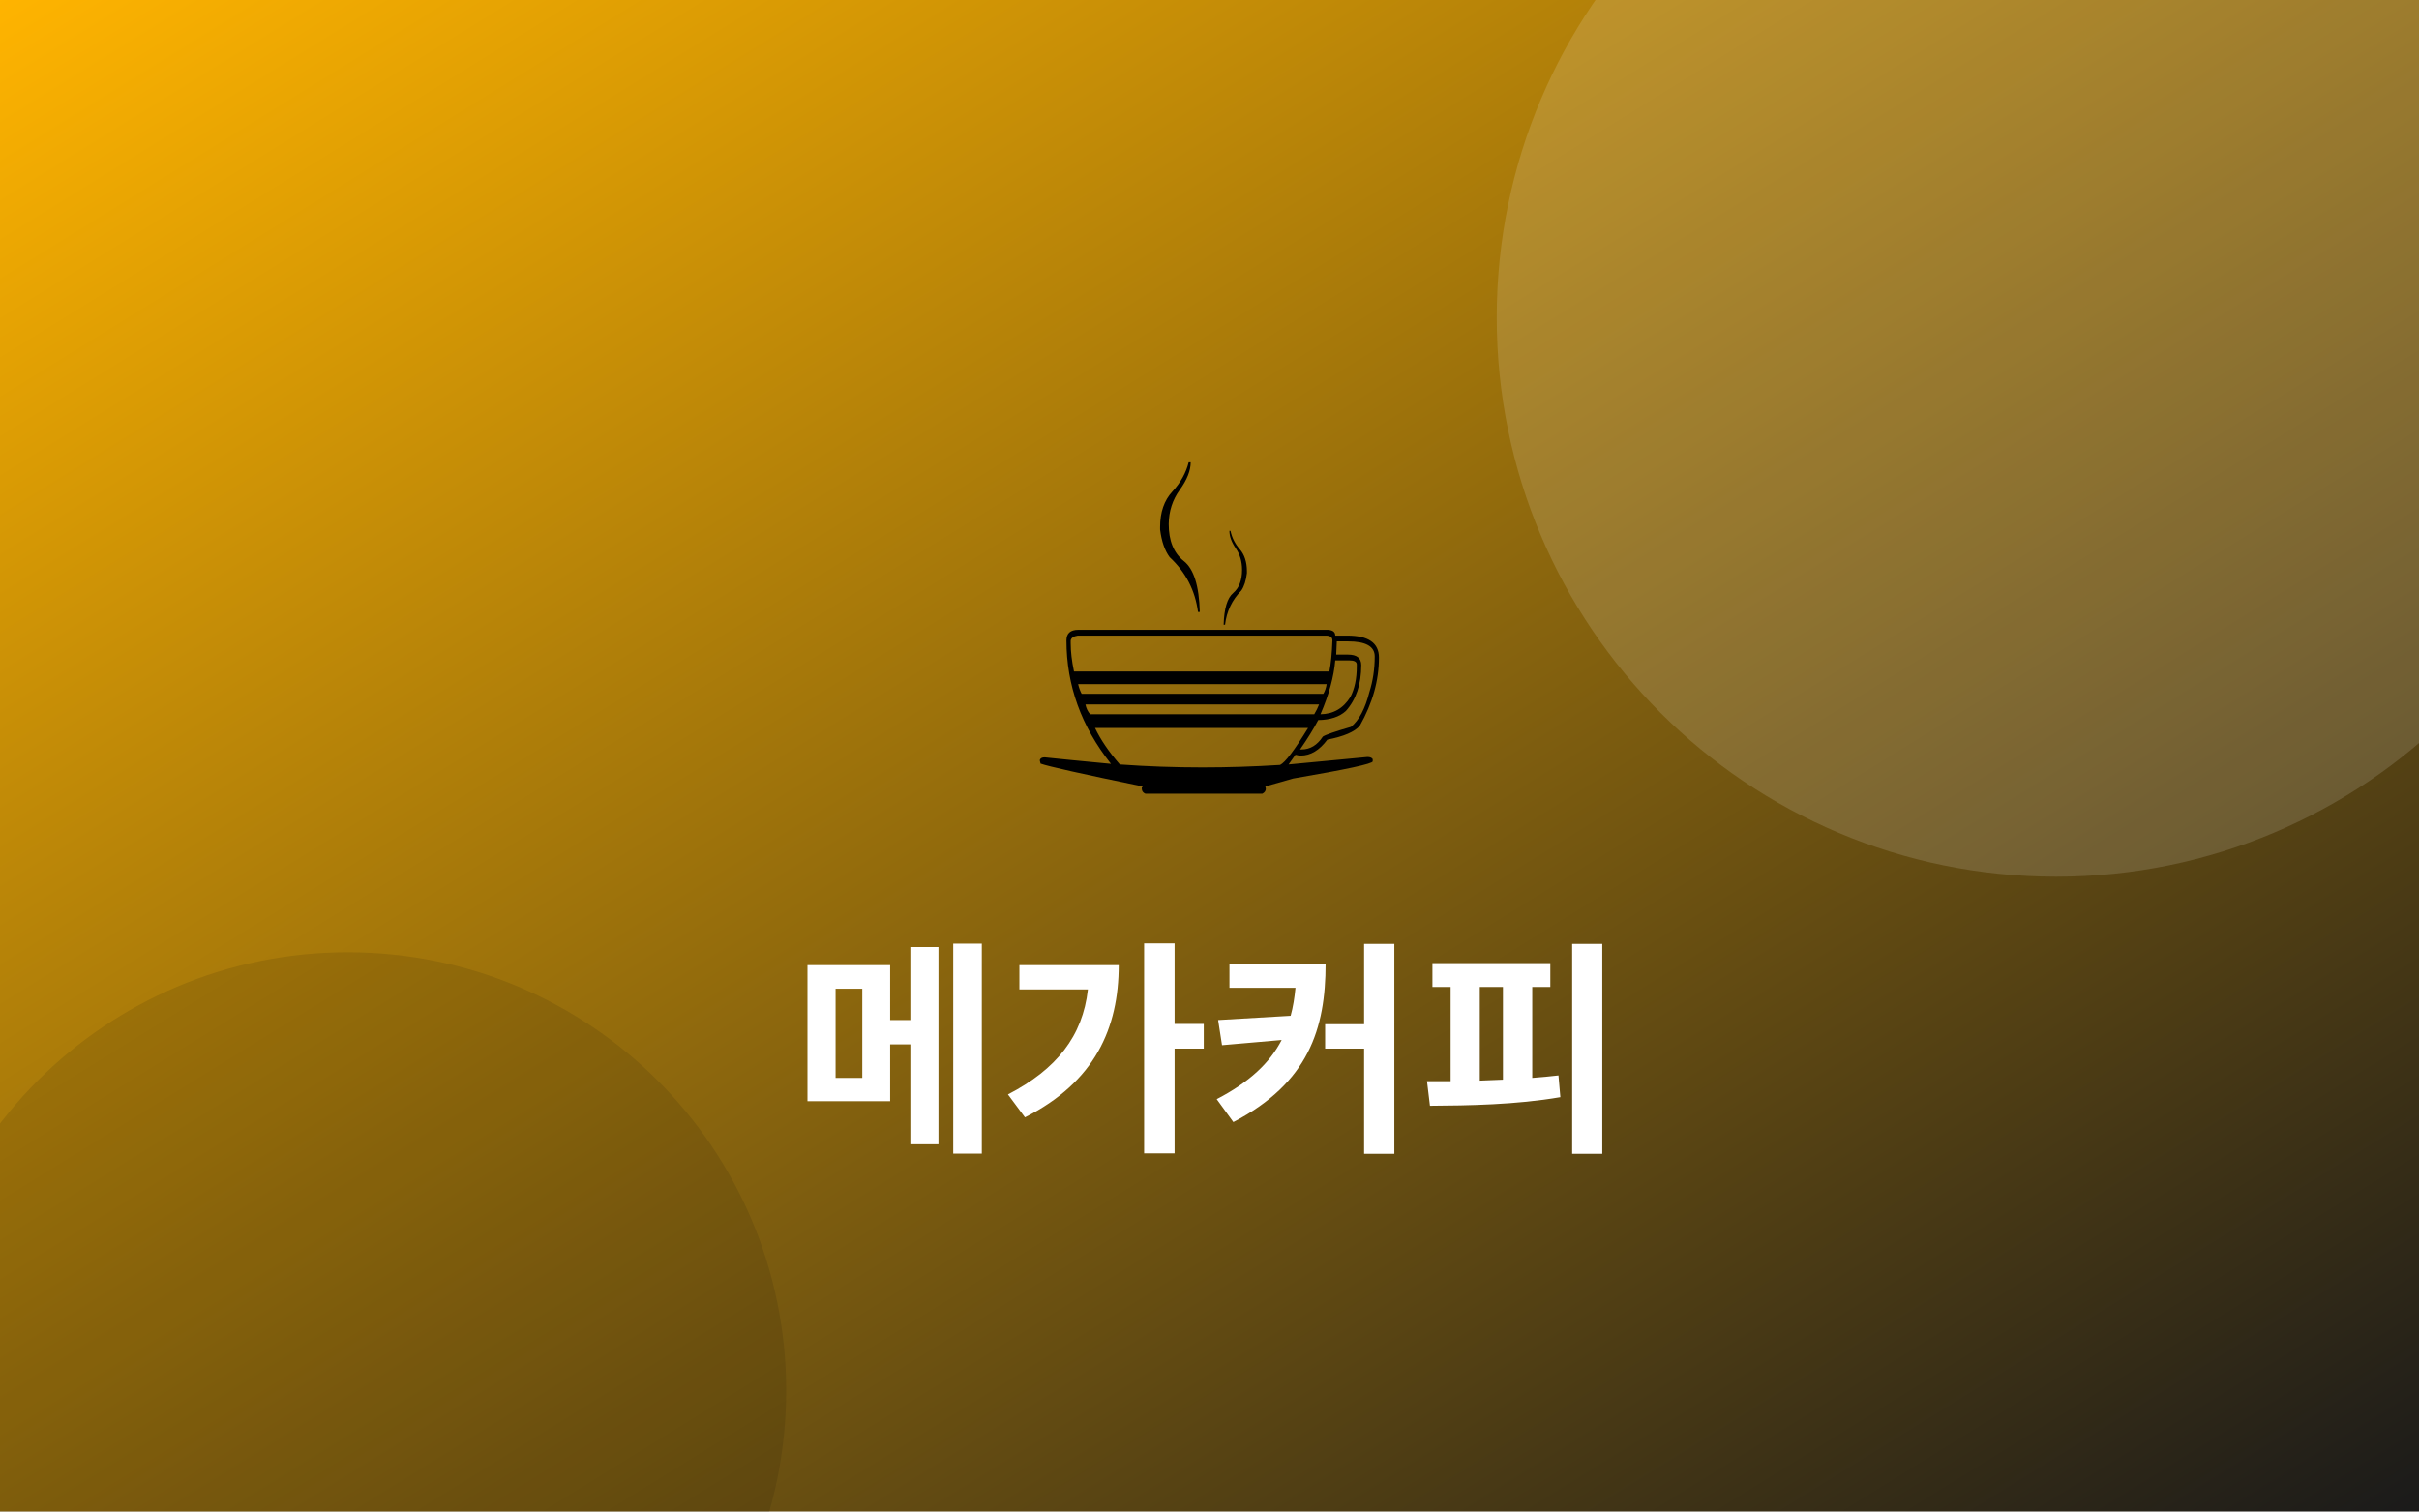
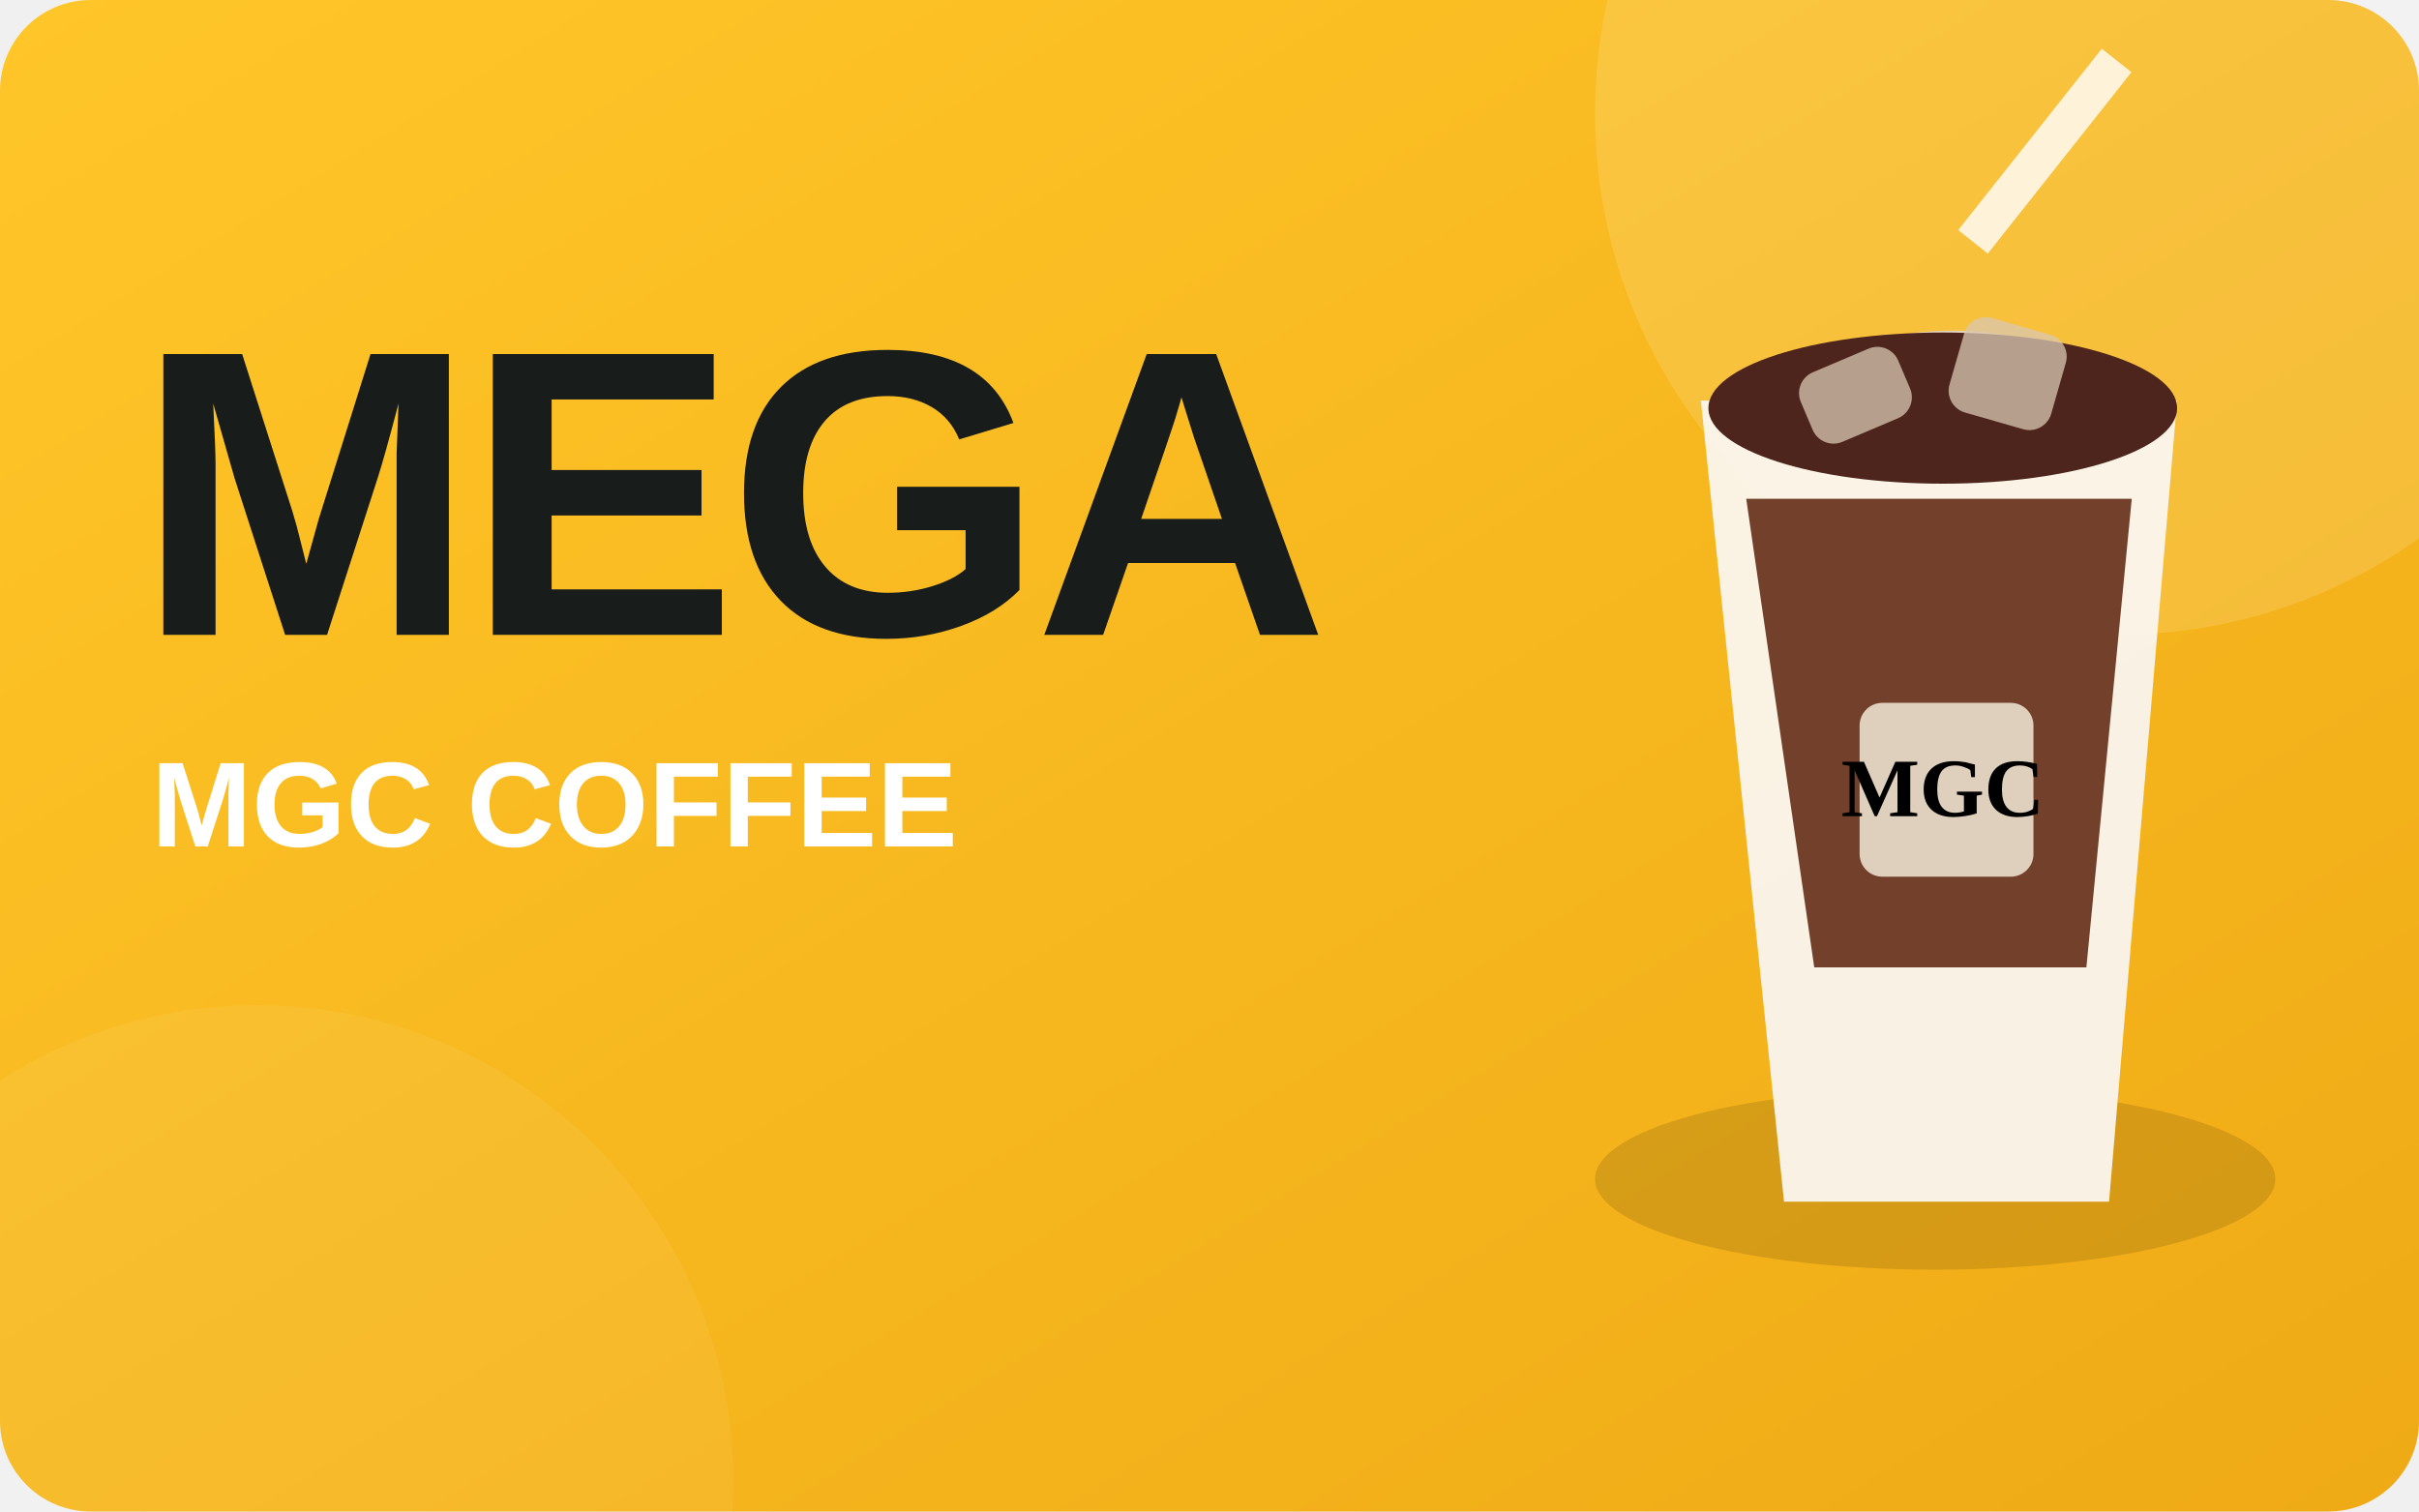
- <svg xmlns="http://www.w3.org/2000/svg" viewBox="0 0 320 200" role="img" aria-label="메가커피">
+ <svg xmlns="http://www.w3.org/2000/svg" width="320" height="200" viewBox="0 0 320 200" role="img" aria-label="MEGA 상품 이미지">
  <defs>
-     <linearGradient id="g" x1="0" y1="0" x2="1" y2="1">
-       <stop offset="0" stop-color="#FFB400" />
-       <stop offset="1" stop-color="#1A1A1A" />
+     <linearGradient id="bg" x2="1" y2="1">
+       <stop stop-color="#ffc629" />
+       <stop offset="1" stop-color="#efaa15" />
    </linearGradient>
  </defs>
-   <rect width="320" height="200" fill="url(#g)" />
-   <circle cx="272" cy="42" r="74" fill="#ffffff" opacity="0.14" />
-   <circle cx="46" cy="184" r="58" fill="#000000" opacity="0.10" />
-   <text x="160" y="88" font-size="60" text-anchor="middle" dominant-baseline="middle">☕</text>
-   <text x="160" y="150" font-family="'Apple SD Gothic Neo','Malgun Gothic','Noto Sans KR',sans-serif" font-size="30" font-weight="800" fill="#ffffff" text-anchor="middle">메가커피</text>
+   <rect width="320" height="200" rx="12" fill="url(#bg)" />
+   <circle cx="280" cy="15" r="69" fill="#fff" opacity=".13" />
+   <circle cx="34" cy="196" r="63" fill="#fff" opacity=".06" />
+   <text x="18" y="84" font-family="Arial,Helvetica,sans-serif" font-size="54" font-weight="900" fill="#181c1b" letter-spacing="-1.4">MEGA</text>
+   <text x="20" y="112" font-family="Arial,'Malgun Gothic',sans-serif" font-size="16" font-weight="700" fill="#fff">MGC COFFEE</text>
+   <g transform="translate(224 26)">
+     <ellipse cx="32" cy="130" rx="45" ry="12" fill="#000" opacity=".12" />
+     <path d="M1 27H64L55 133H12Z" fill="#faf6ee" opacity=".95" />
+     <path d="M7 40H58L52 102H16Z" fill="#73402c" />
+     <path d="M5 28Q34 8 61 27" fill="#e4d1b8" />
+     <ellipse cx="33" cy="28" rx="31" ry="10" fill="#4d251d" />
+     <g fill="#d9c8b1" opacity=".75">
+       <rect x="15" y="22" width="14" height="10" rx="3" transform="rotate(-23 20 28)" />
+       <rect x="35" y="17" width="14" height="13" rx="3" transform="rotate(16 42 22)" />
+     </g>
+     <rect x="22" y="67" width="23" height="23" rx="3" fill="#f5efdc" opacity=".82" />
+     <text x="33" y="82" text-anchor="middle" font-size="11" font-weight="900">MGC</text>
+     <path d="M37 6L56 -18" stroke="#fff" stroke-width="5" opacity=".8" />
+   </g>
</svg>
